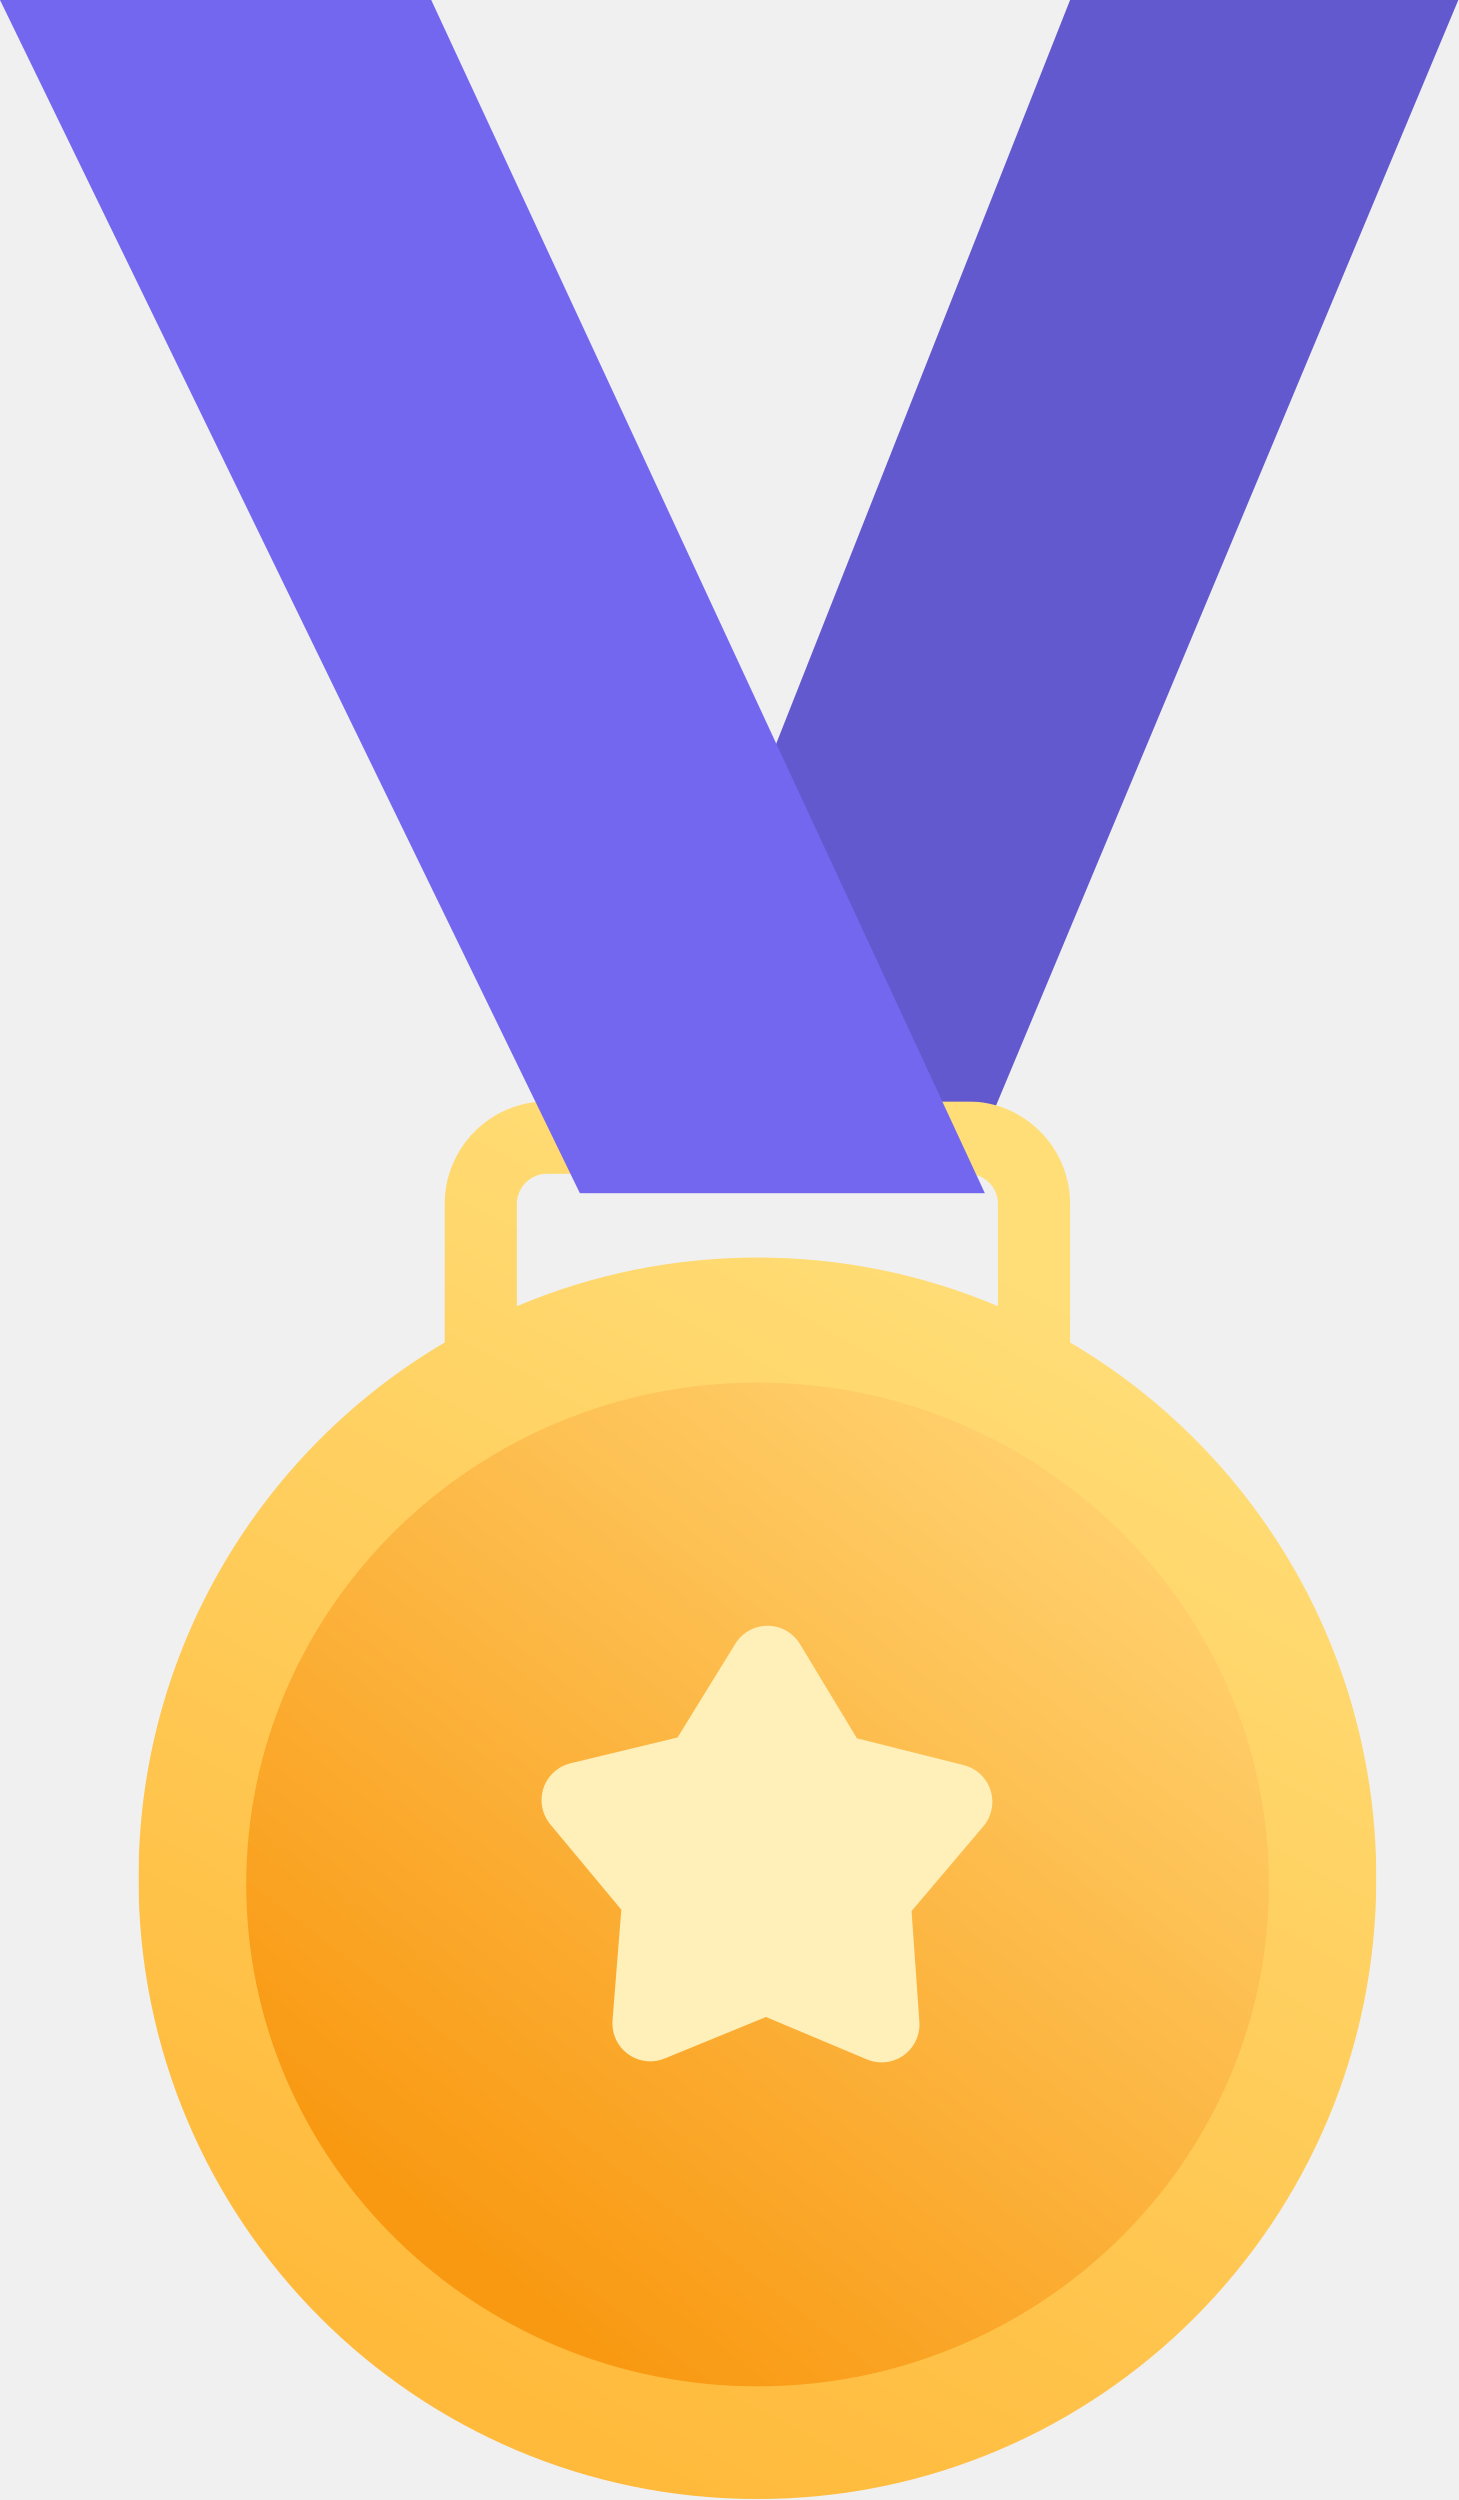
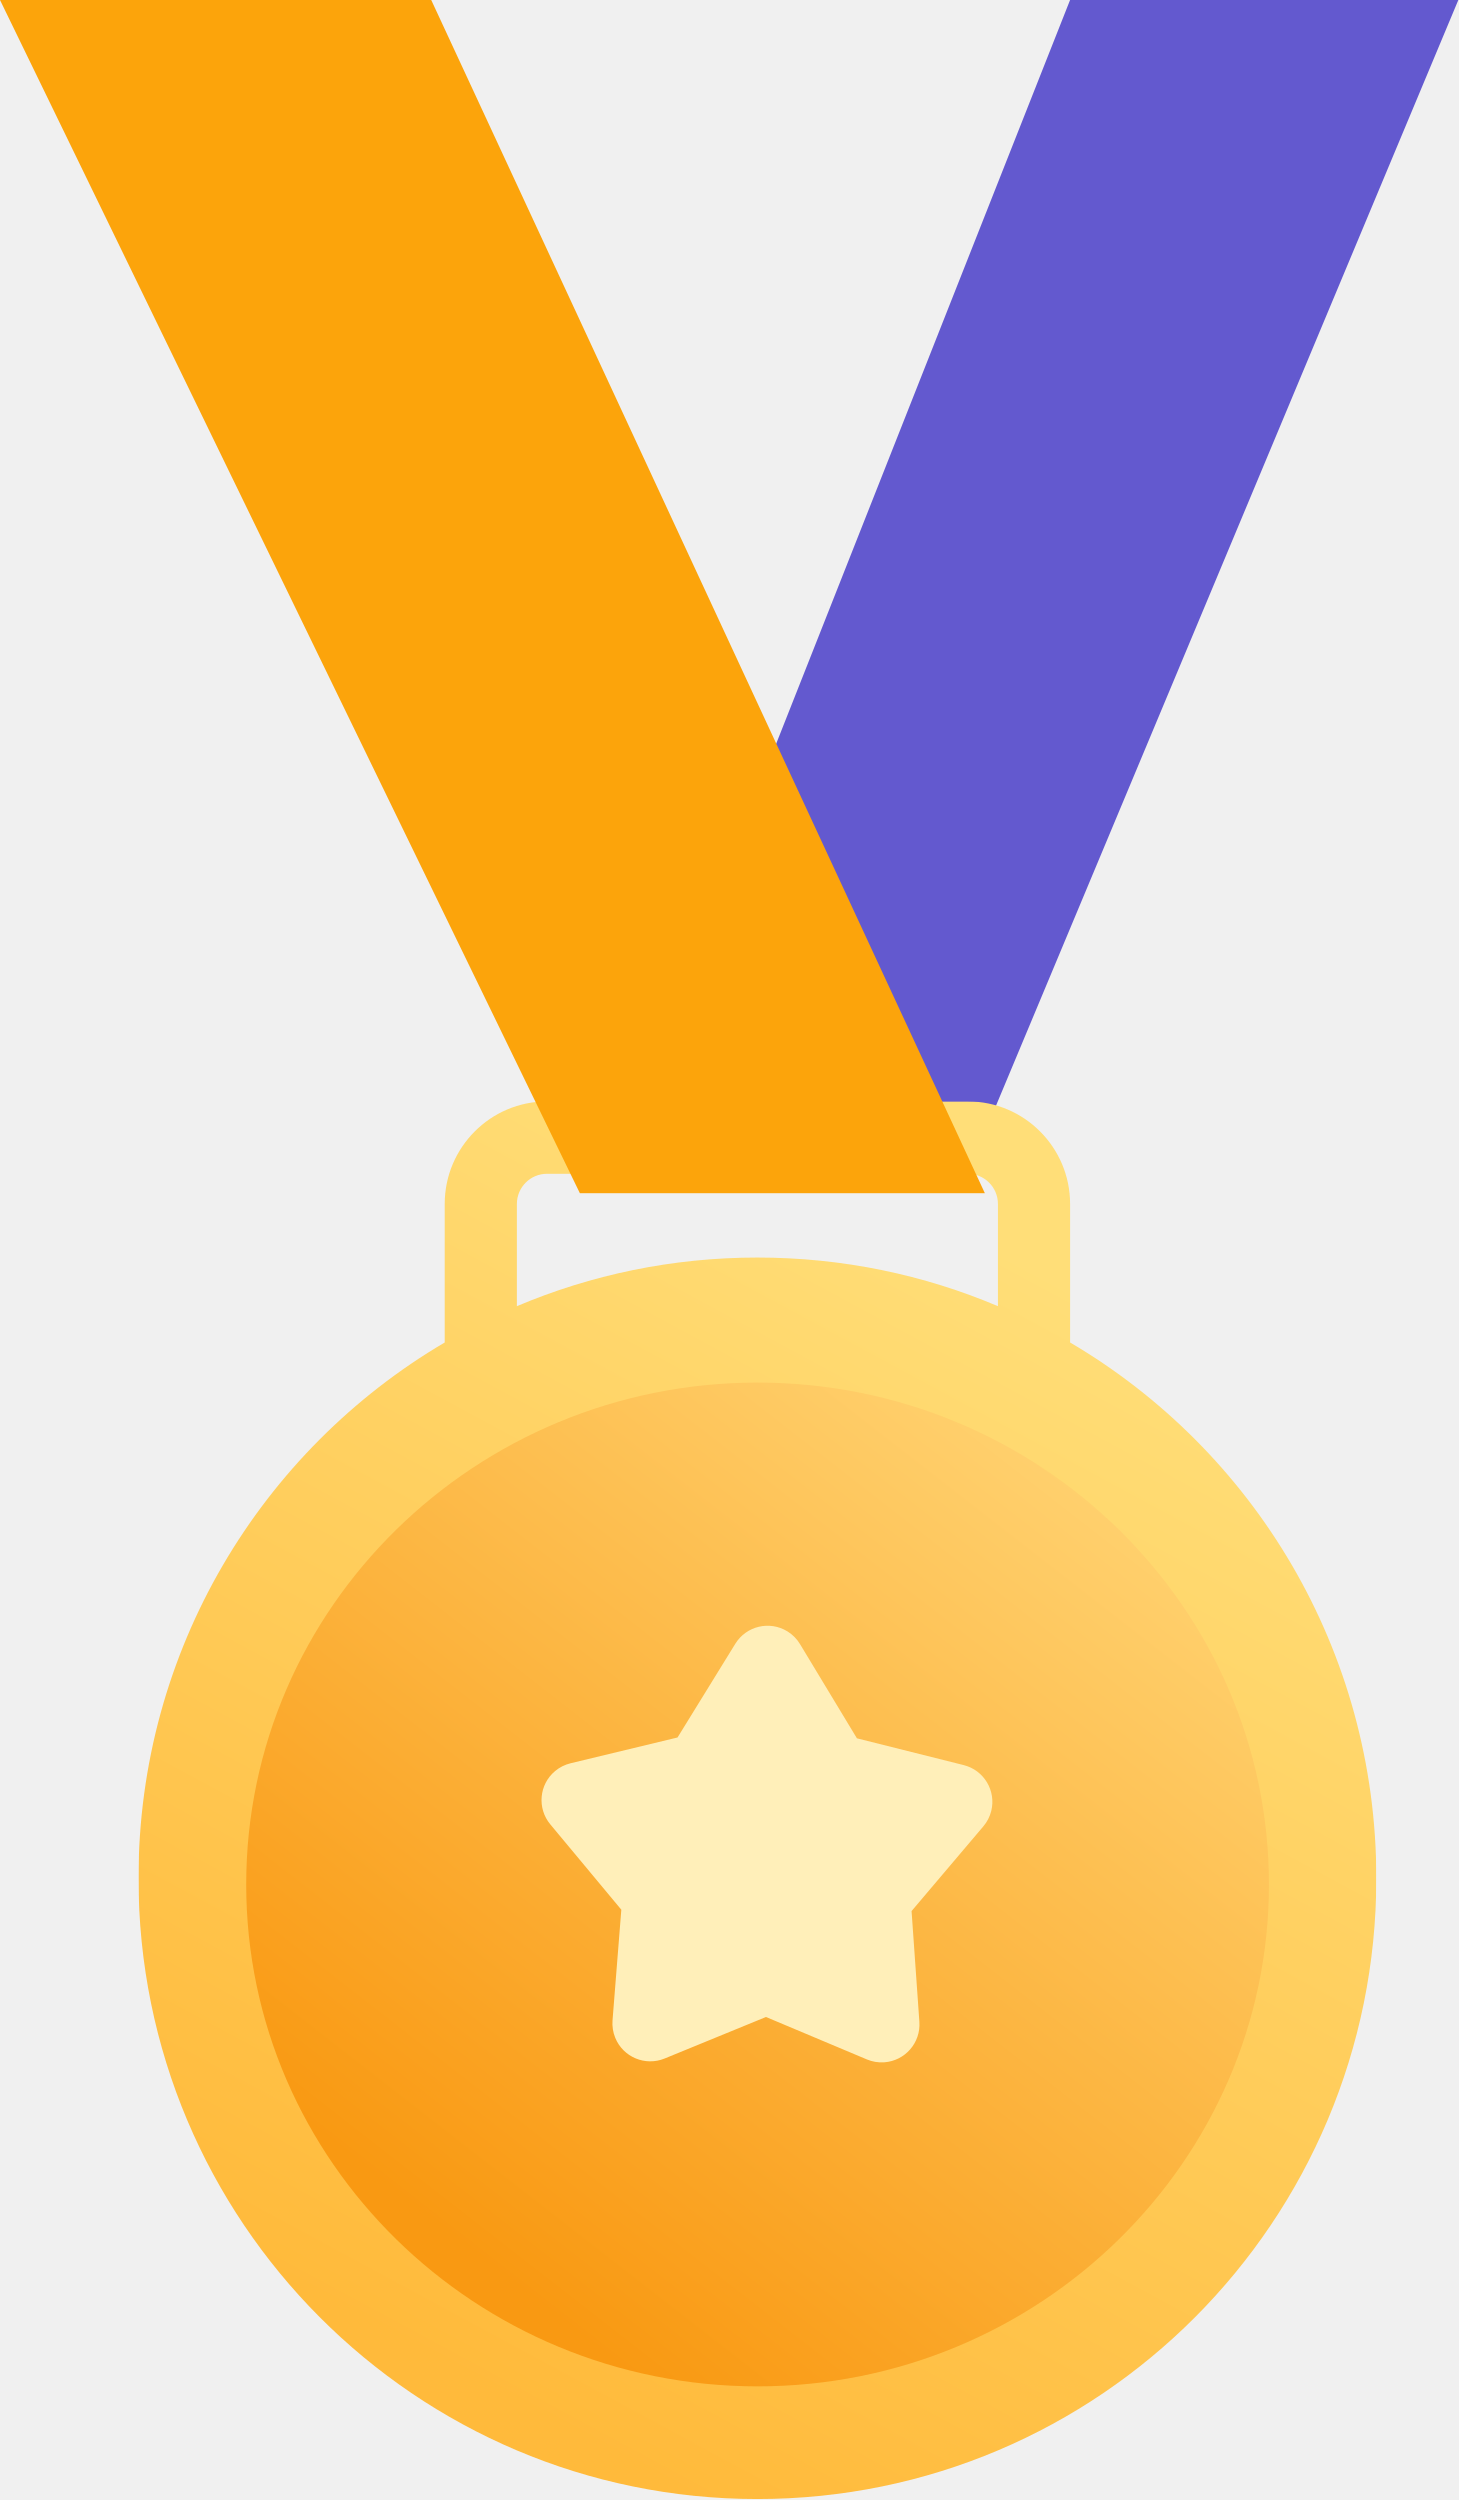
<svg xmlns="http://www.w3.org/2000/svg" xmlns:xlink="http://www.w3.org/1999/xlink" width="77px" height="132px" viewBox="0 0 77 132" version="1.1">
  <defs>
    <polygon id="path-1" points="0.312 0.155 65.67 0.155 65.67 73.949 0.312 73.949" />
    <linearGradient x1="74.194%" y1="12.412%" x2="34.456%" y2="95.336%" id="linearGradient-3">
      <stop stop-color="#FFDE78" offset="0%" />
      <stop stop-color="#FFBA3B" offset="100%" />
    </linearGradient>
    <linearGradient x1="84.444%" y1="12.871%" x2="24.603%" y2="88.537%" id="linearGradient-4">
      <stop stop-color="#FFD06D" offset="0%" />
      <stop stop-color="#F99912" offset="100%" />
    </linearGradient>
  </defs>
  <g id="⚙️-Symbols" stroke="none" stroke-width="1" fill="none" fill-rule="evenodd">
    <g id="28)-Widgets/1)-Advanced/Congratulations" transform="translate(-236, 0)">
      <g id="Badge" transform="translate(236, 0)">
        <polygon id="Fill-1" fill="#6359CF" points="56.5 0 32 62 51.075 62 77 0" />
        <g id="Group-4" transform="translate(7, 58)">
          <mask id="mask-2" fill="white">
            <use xlink:href="#path-1" />
          </mask>
          <g id="Clip-3" />
          <path d="M20.291,10.966 L20.291,5.568 C20.291,4.691 21.003,3.976 21.879,3.976 L44.103,3.976 C44.978,3.976 45.691,4.691 45.691,5.568 L45.691,10.966 C41.787,9.312 37.495,8.398 32.991,8.398 C28.487,8.398 24.195,9.312 20.291,10.966 M49.501,12.883 L49.501,5.568 C49.501,2.583 47.079,0.155 44.103,0.155 L21.879,0.155 C18.902,0.155 16.481,2.583 16.481,5.568 L16.481,12.883 C6.808,18.574 0.312,29.113 0.312,41.174 C0.312,59.275 14.943,73.949 32.991,73.949 C51.039,73.949 65.67,59.275 65.67,41.174 C65.67,29.113 59.175,18.574 49.501,12.883" id="Fill-2" fill="url(#linearGradient-3)" mask="url(#mask-2)" />
        </g>
        <path d="M40,126 C25.111,126 13,114.113 13,99.5 C13,84.887 25.111,73 40,73 C54.888,73 67,84.887 67,99.5 C67,114.113 54.888,126 40,126" id="Fill-5" fill="url(#linearGradient-4)" />
        <path d="M45.772,108.738 L40.443,106.497 L40.443,106.497 L35.094,108.689 C34.072,109.108 32.903,108.619 32.485,107.597 C32.366,107.307 32.317,106.993 32.341,106.68 L32.806,100.833 L32.806,100.833 L29.055,96.325 C28.349,95.476 28.464,94.214 29.314,93.508 C29.549,93.312 29.826,93.173 30.124,93.101 L35.774,91.739 L35.774,91.739 L38.825,86.79 C39.404,85.85 40.637,85.558 41.577,86.137 C41.848,86.304 42.075,86.533 42.239,86.806 L45.245,91.783 L45.245,91.783 L50.883,93.197 C51.955,93.466 52.605,94.552 52.337,95.624 C52.262,95.921 52.12,96.197 51.922,96.43 L48.131,100.904 L48.131,100.904 L48.543,106.755 C48.62,107.856 47.79,108.812 46.688,108.89 C46.375,108.912 46.061,108.86 45.772,108.738 Z" id="Fill-105" fill="#FFEFB9" />
-         <polygon id="Fill-116" fill="#7367F0" points="1.5262791e-13 0 22.769 0 52 63 30.617 63" />
+         <polygon id="Fill-116" fill="#fca40b" points="1.5262791e-13 0 22.769 0 52 63 30.617 63" />
      </g>
    </g>
  </g>
</svg>
